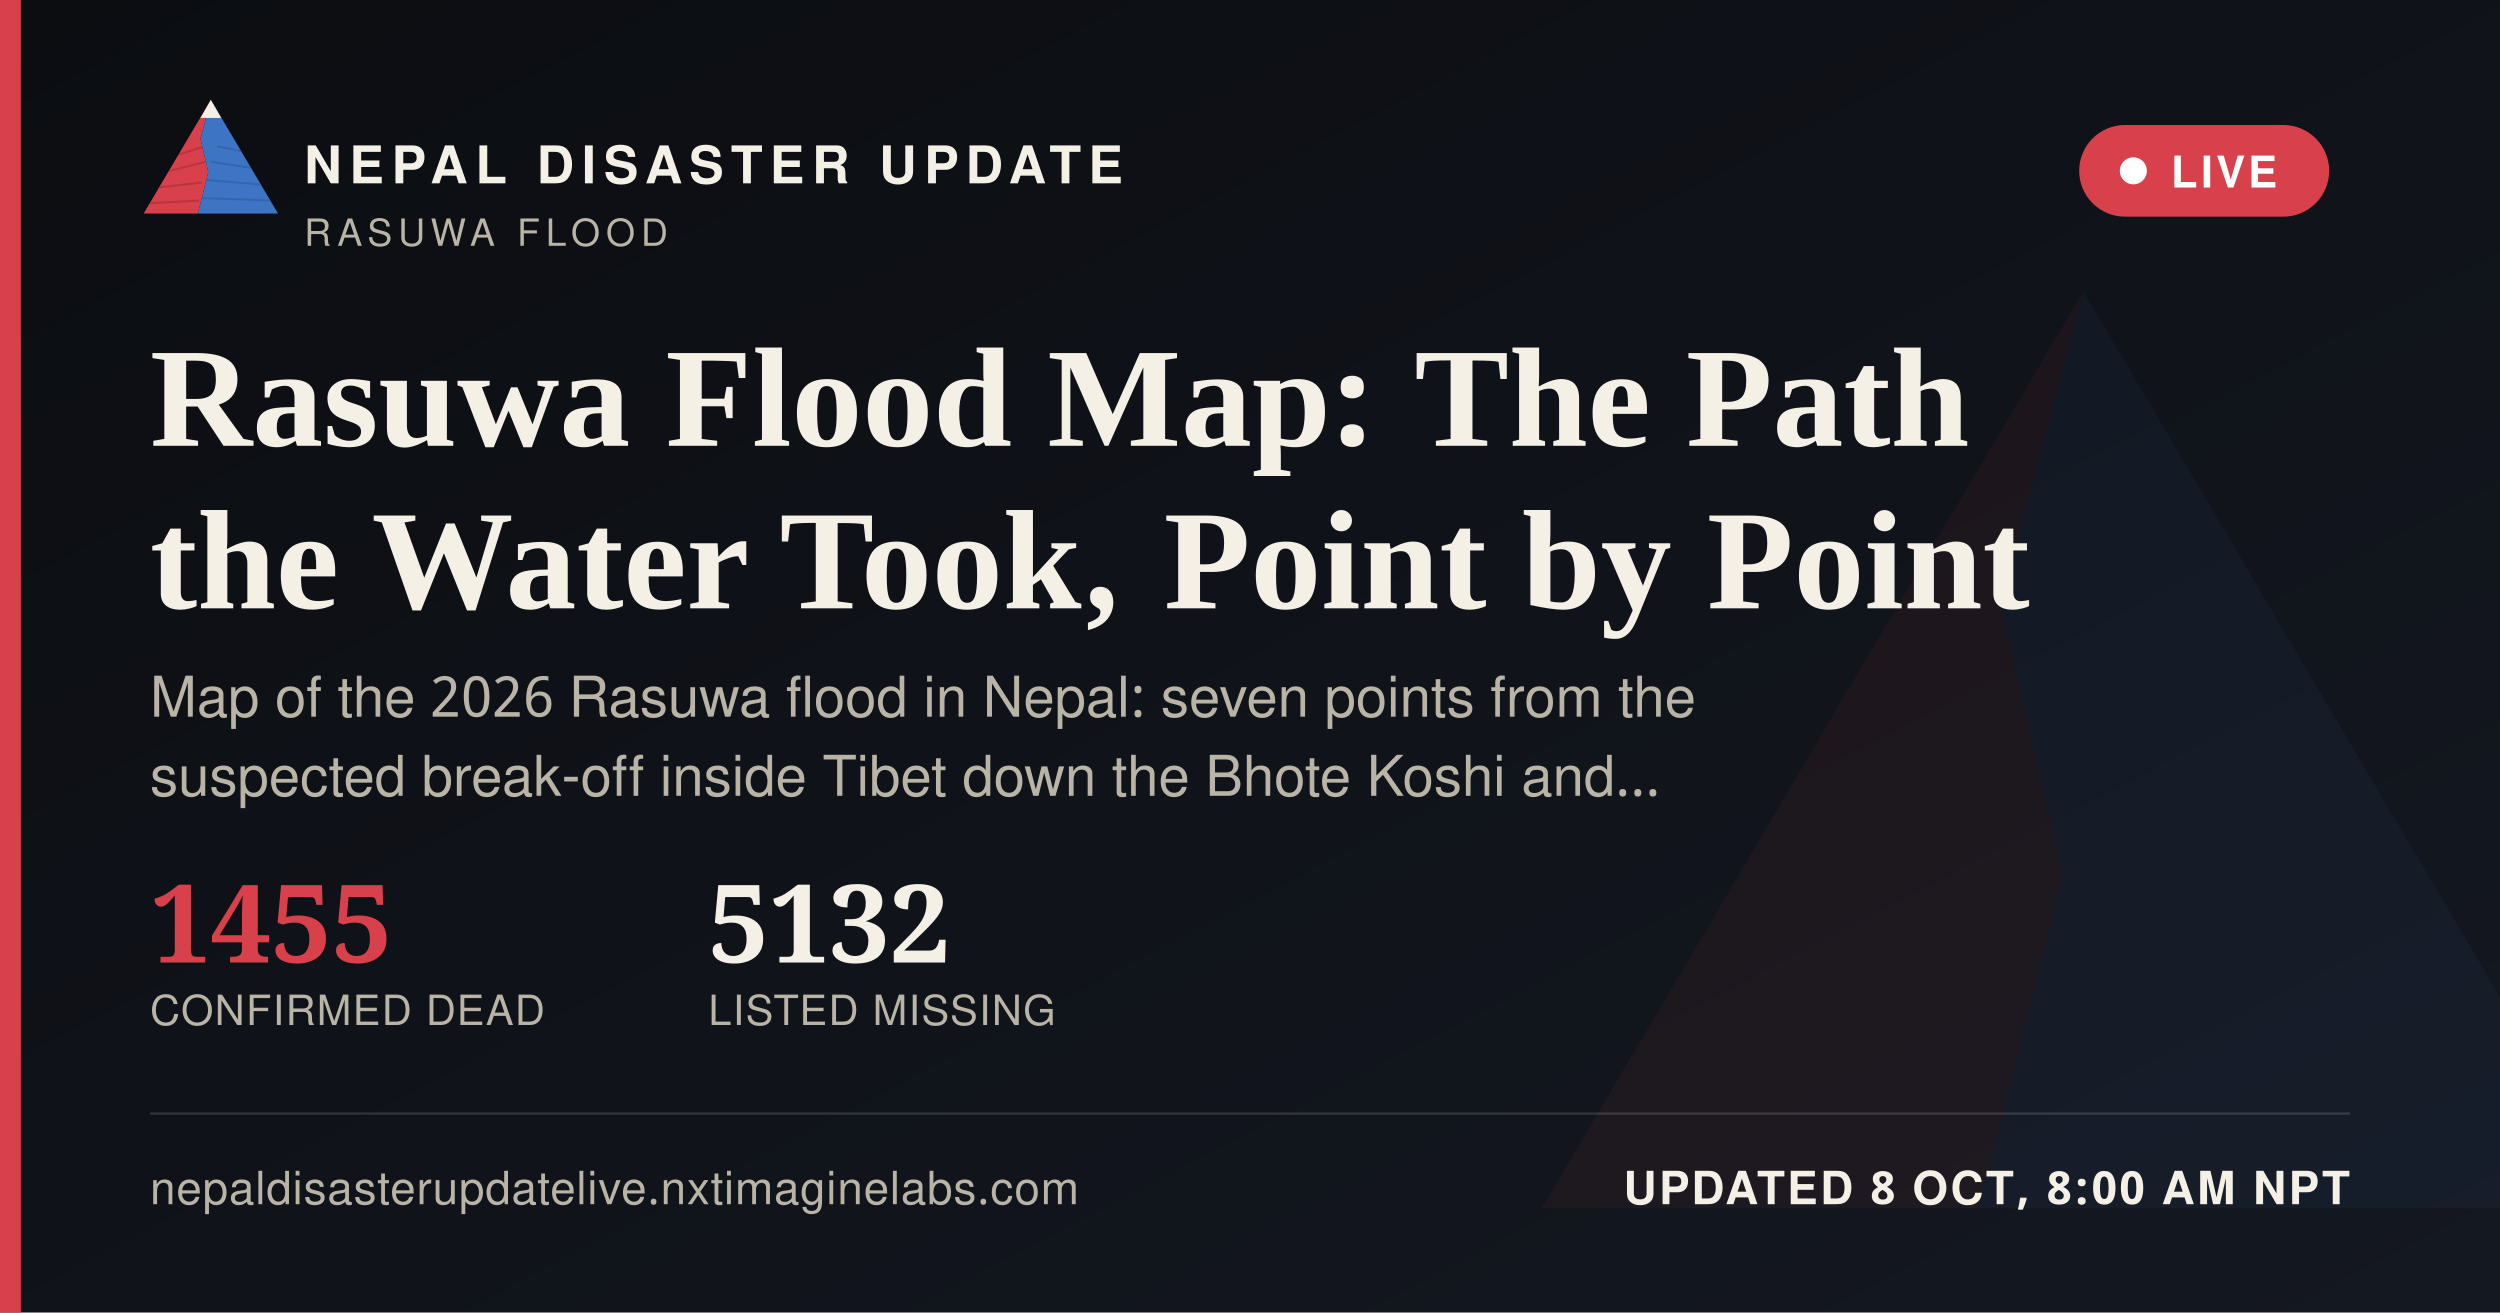
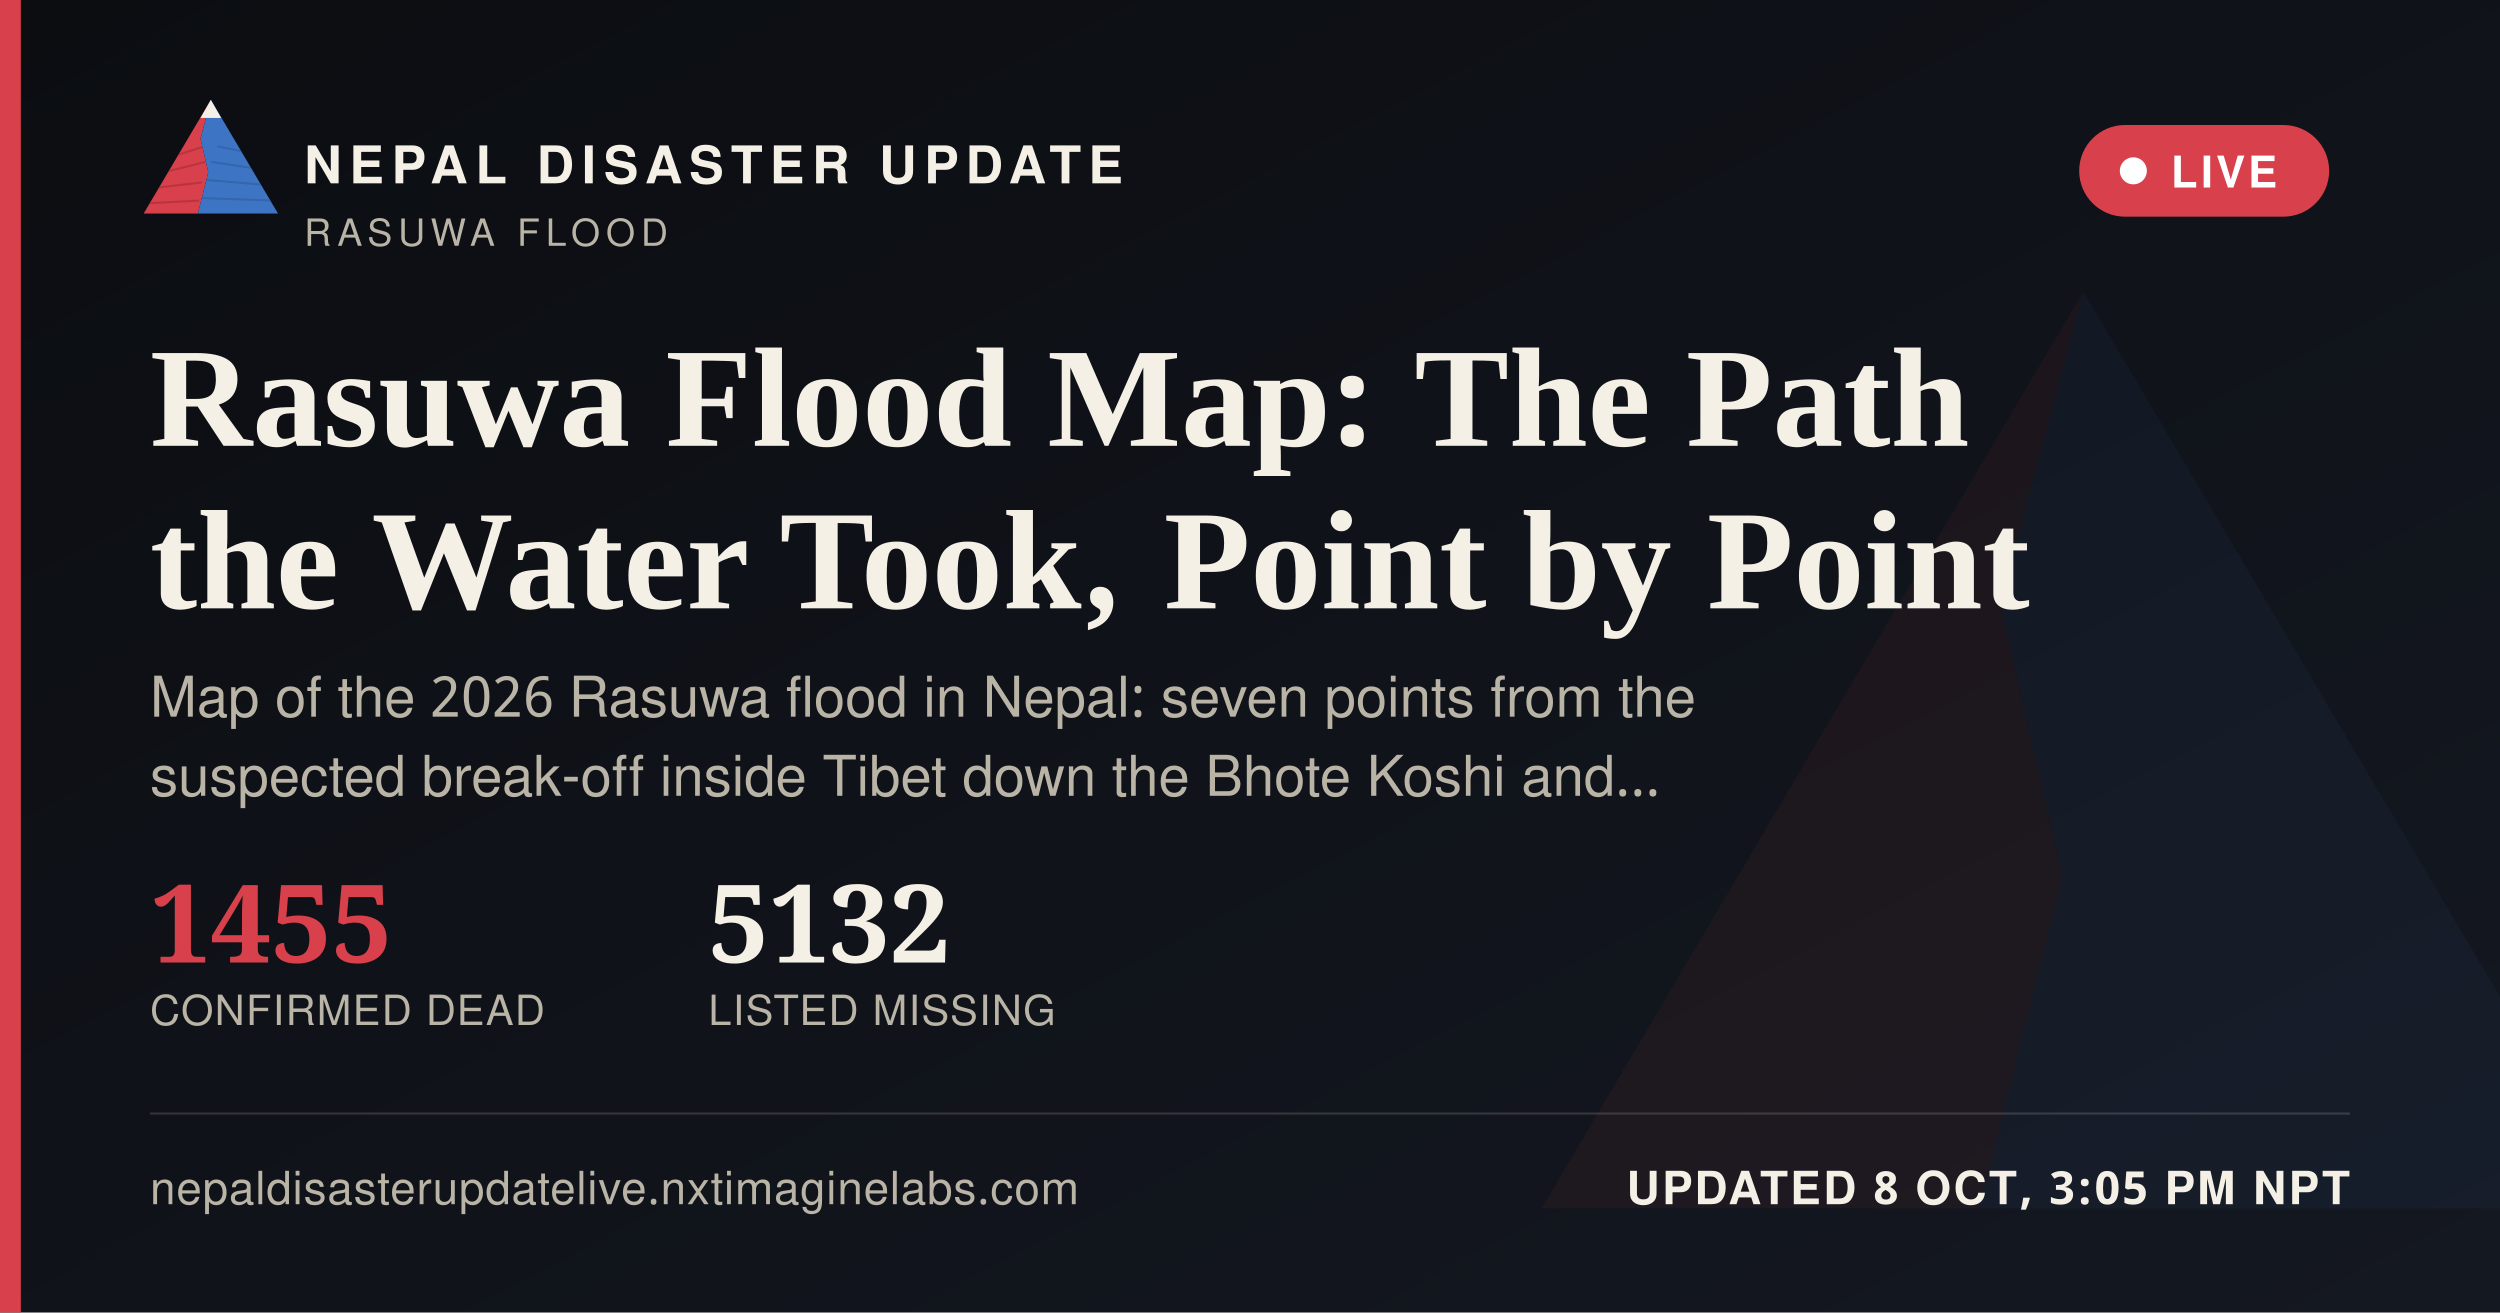
<svg xmlns="http://www.w3.org/2000/svg" width="1200" height="630" viewBox="0 0 1200 630">
  <defs>
    <linearGradient id="ogbg" x1="0" y1="0" x2="1" y2="1">
      <stop offset="0" stop-color="#0B0D11" />
      <stop offset="1" stop-color="#141821" />
    </linearGradient>
  </defs>
  <rect width="1200" height="630" fill="url(#ogbg)" />
  <g transform="translate(700,60) scale(5)" opacity="0.06">
    <polygon points="60,16 52,46 58,72 50,104 8,104" fill="#D8404B" />
    <polygon points="60,16 112,104 50,104 58,72 52,46" fill="#3D74C4" />
  </g>
  <rect x="0" y="0" width="10" height="630" fill="#D8404B" />
  <g transform="translate(64,38) scale(0.62)">
    <g>
      <defs>
        <clipPath id="ogLc">
          <polygon points="60,16 52,46 58,72 50,104 8,104" />
        </clipPath>
        <clipPath id="ogRc">
          <polygon points="60,16 112,104 50,104 58,72 52,46" />
        </clipPath>
      </defs>
      <polygon points="60,16 52,46 58,72 50,104 8,104" fill="#D8404B" />
      <g clip-path="url(#ogLc)" stroke="#A32A34" stroke-width="1.6" fill="none" opacity="0.55">
        <path d="M30,60 L55,52" />
        <path d="M24,72 L56,64" />
        <path d="M18,84 L53,80" />
        <path d="M13,96 L51,94" />
      </g>
      <polygon points="60,16 112,104 50,104 58,72 52,46" fill="#3D74C4" />
      <g clip-path="url(#ogRc)" stroke="#2A5793" stroke-width="1.6" fill="none" opacity="0.5">
        <path d="M65,52 L95,58" />
        <path d="M60,64 L100,70" />
        <path d="M56,78 L104,82" />
        <path d="M52,92 L108,94" />
      </g>
      <polygon points="60,16 52,30 68,30" fill="#F4F0E6" />
    </g>
  </g>
  <text x="146" y="88" font-family="'Public Sans', 'Noto Sans Devanagari', 'Helvetica Neue', Helvetica, Arial, sans-serif" font-size="25" font-weight="800" letter-spacing="3.6" fill="#F4F0E6">NEPAL DISASTER UPDATE</text>
  <text x="146" y="118" font-family="'Public Sans', 'Noto Sans Devanagari', 'Helvetica Neue', Helvetica, Arial, sans-serif" font-size="18" letter-spacing="2.8" fill="#B9B4A6">RASUWA FLOOD</text>
  <g>
    <rect x="998" y="60" width="120" height="44" rx="22" fill="#D8404B" stroke="none" />
    <circle cx="1024" cy="82" r="6.5" fill="#FFFFFF" />
    <text x="1042" y="90" font-family="'Public Sans', 'Noto Sans Devanagari', 'Helvetica Neue', Helvetica, Arial, sans-serif" font-size="21" font-weight="700" letter-spacing="1.6" fill="#FFFFFF">LIVE</text>
  </g>
  <text x="72" y="214" font-family="Newsreader, 'Noto Serif Devanagari', Georgia, 'Times New Roman', serif" font-size="68" font-weight="600" fill="#F4F0E6">Rasuwa Flood Map: The Path</text>
  <text x="72" y="292" font-family="Newsreader, 'Noto Serif Devanagari', Georgia, 'Times New Roman', serif" font-size="68" font-weight="600" fill="#F4F0E6">the Water Took, Point by Point</text>
  <text x="72" y="344" font-family="'Public Sans', 'Noto Sans Devanagari', 'Helvetica Neue', Helvetica, Arial, sans-serif" font-size="27" fill="#B9B4A6">Map of the 2026 Rasuwa flood in Nepal: seven points from the</text>
  <text x="72" y="382" font-family="'Public Sans', 'Noto Sans Devanagari', 'Helvetica Neue', Helvetica, Arial, sans-serif" font-size="27" fill="#B9B4A6">suspected break-off inside Tibet down the Bhote Koshi and…</text>
  <g transform="translate(72,462)">
    <text x="0" y="0" font-family="Newsreader, 'Noto Serif Devanagari', Georgia, 'Times New Roman', serif" font-size="52" font-weight="600" fill="#D8404B">1455</text>
    <text x="0" y="30" font-family="'Public Sans', 'Noto Sans Devanagari', 'Helvetica Neue', Helvetica, Arial, sans-serif" font-size="20" letter-spacing="0.6" fill="#B9B4A6">CONFIRMED DEAD</text>
    <text x="268" y="0" font-family="Newsreader, 'Noto Serif Devanagari', Georgia, 'Times New Roman', serif" font-size="52" font-weight="600" fill="#F4F0E6">5132</text>
    <text x="268" y="30" font-family="'Public Sans', 'Noto Sans Devanagari', 'Helvetica Neue', Helvetica, Arial, sans-serif" font-size="20" letter-spacing="0.6" fill="#B9B4A6">LISTED MISSING</text>
  </g>
  <rect x="72" y="534" width="1056" height="1" fill="rgba(244,240,230,0.16)" />
  <text x="72" y="578" font-family="'Public Sans', 'Noto Sans Devanagari', 'Helvetica Neue', Helvetica, Arial, sans-serif" font-size="22" fill="#B9B4A6" letter-spacing="0.4">nepaldisasterupdatelive.nxtimaginelabs.com</text>
-   <text x="1128" y="578" text-anchor="end" font-family="'Public Sans', 'Noto Sans Devanagari', 'Helvetica Neue', Helvetica, Arial, sans-serif" font-size="22" font-weight="700" letter-spacing="1.2" fill="#F4F0E6">UPDATED 8 OCT, 8:00 AM NPT</text>
+   <text x="1128" y="578" text-anchor="end" font-family="'Public Sans', 'Noto Sans Devanagari', 'Helvetica Neue', Helvetica, Arial, sans-serif" font-size="22" font-weight="700" letter-spacing="1.2" fill="#F4F0E6">UPDATED 8 OCT, 3:05 PM NPT</text>
</svg>
